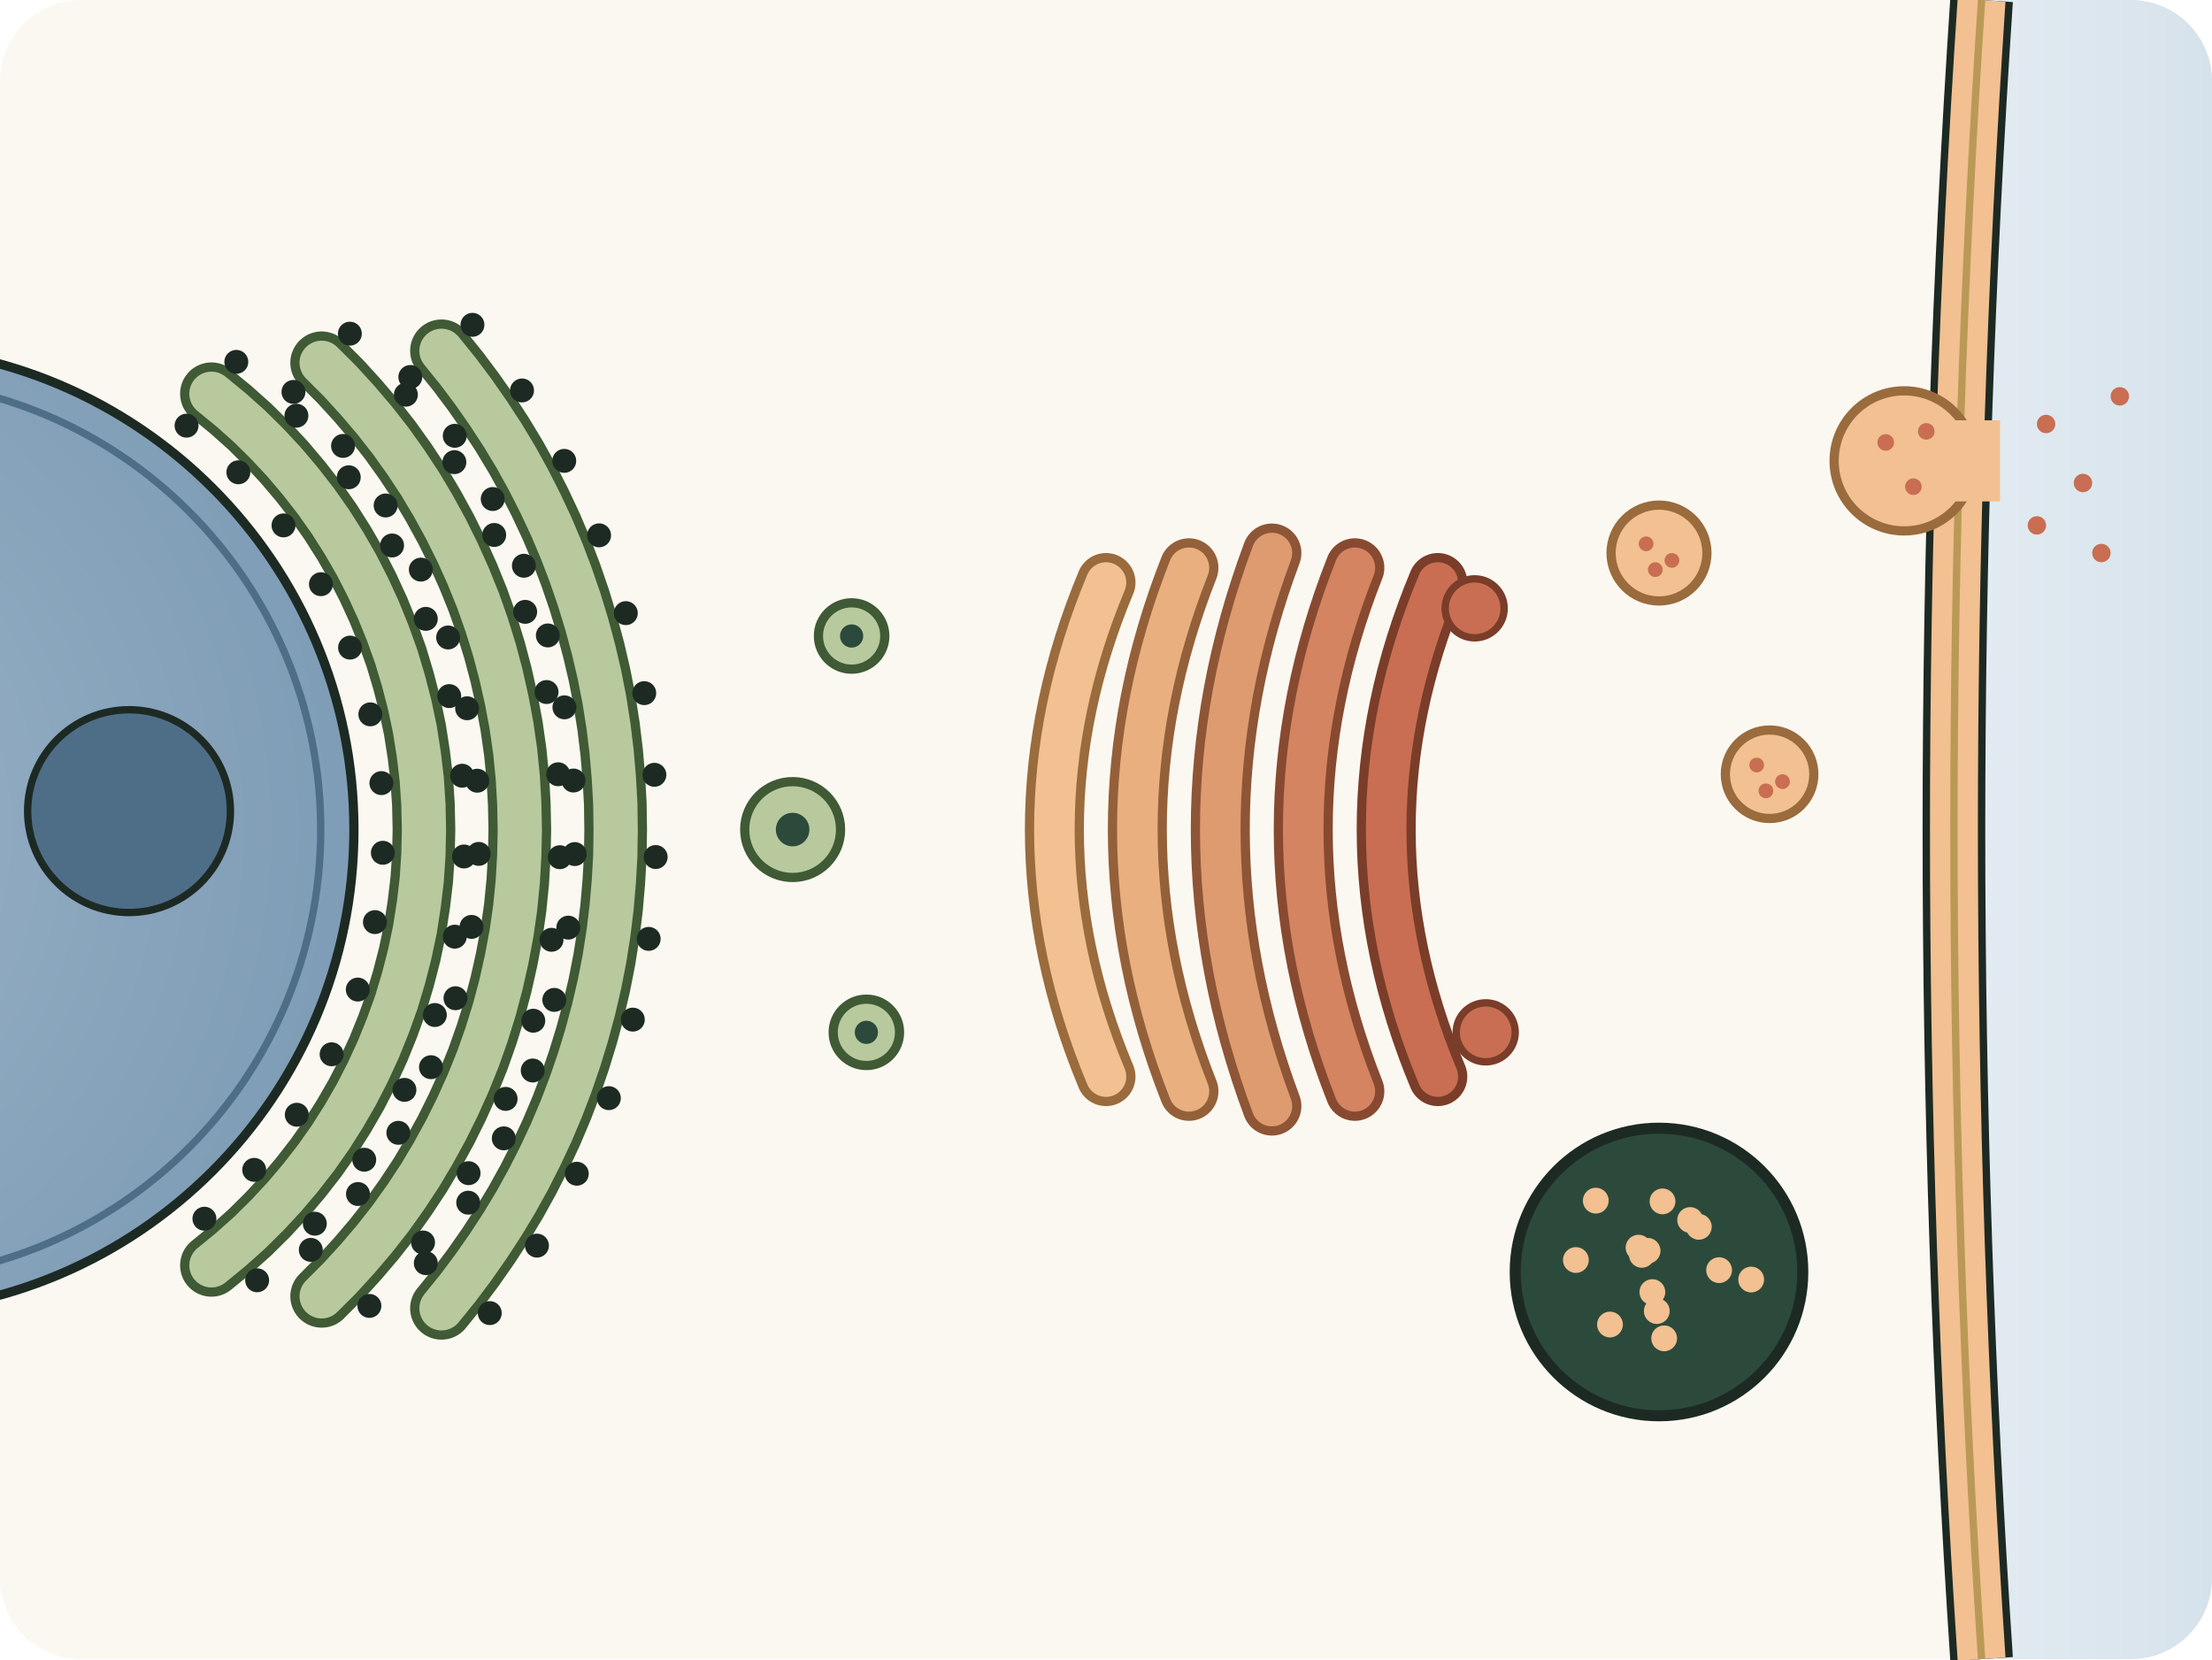
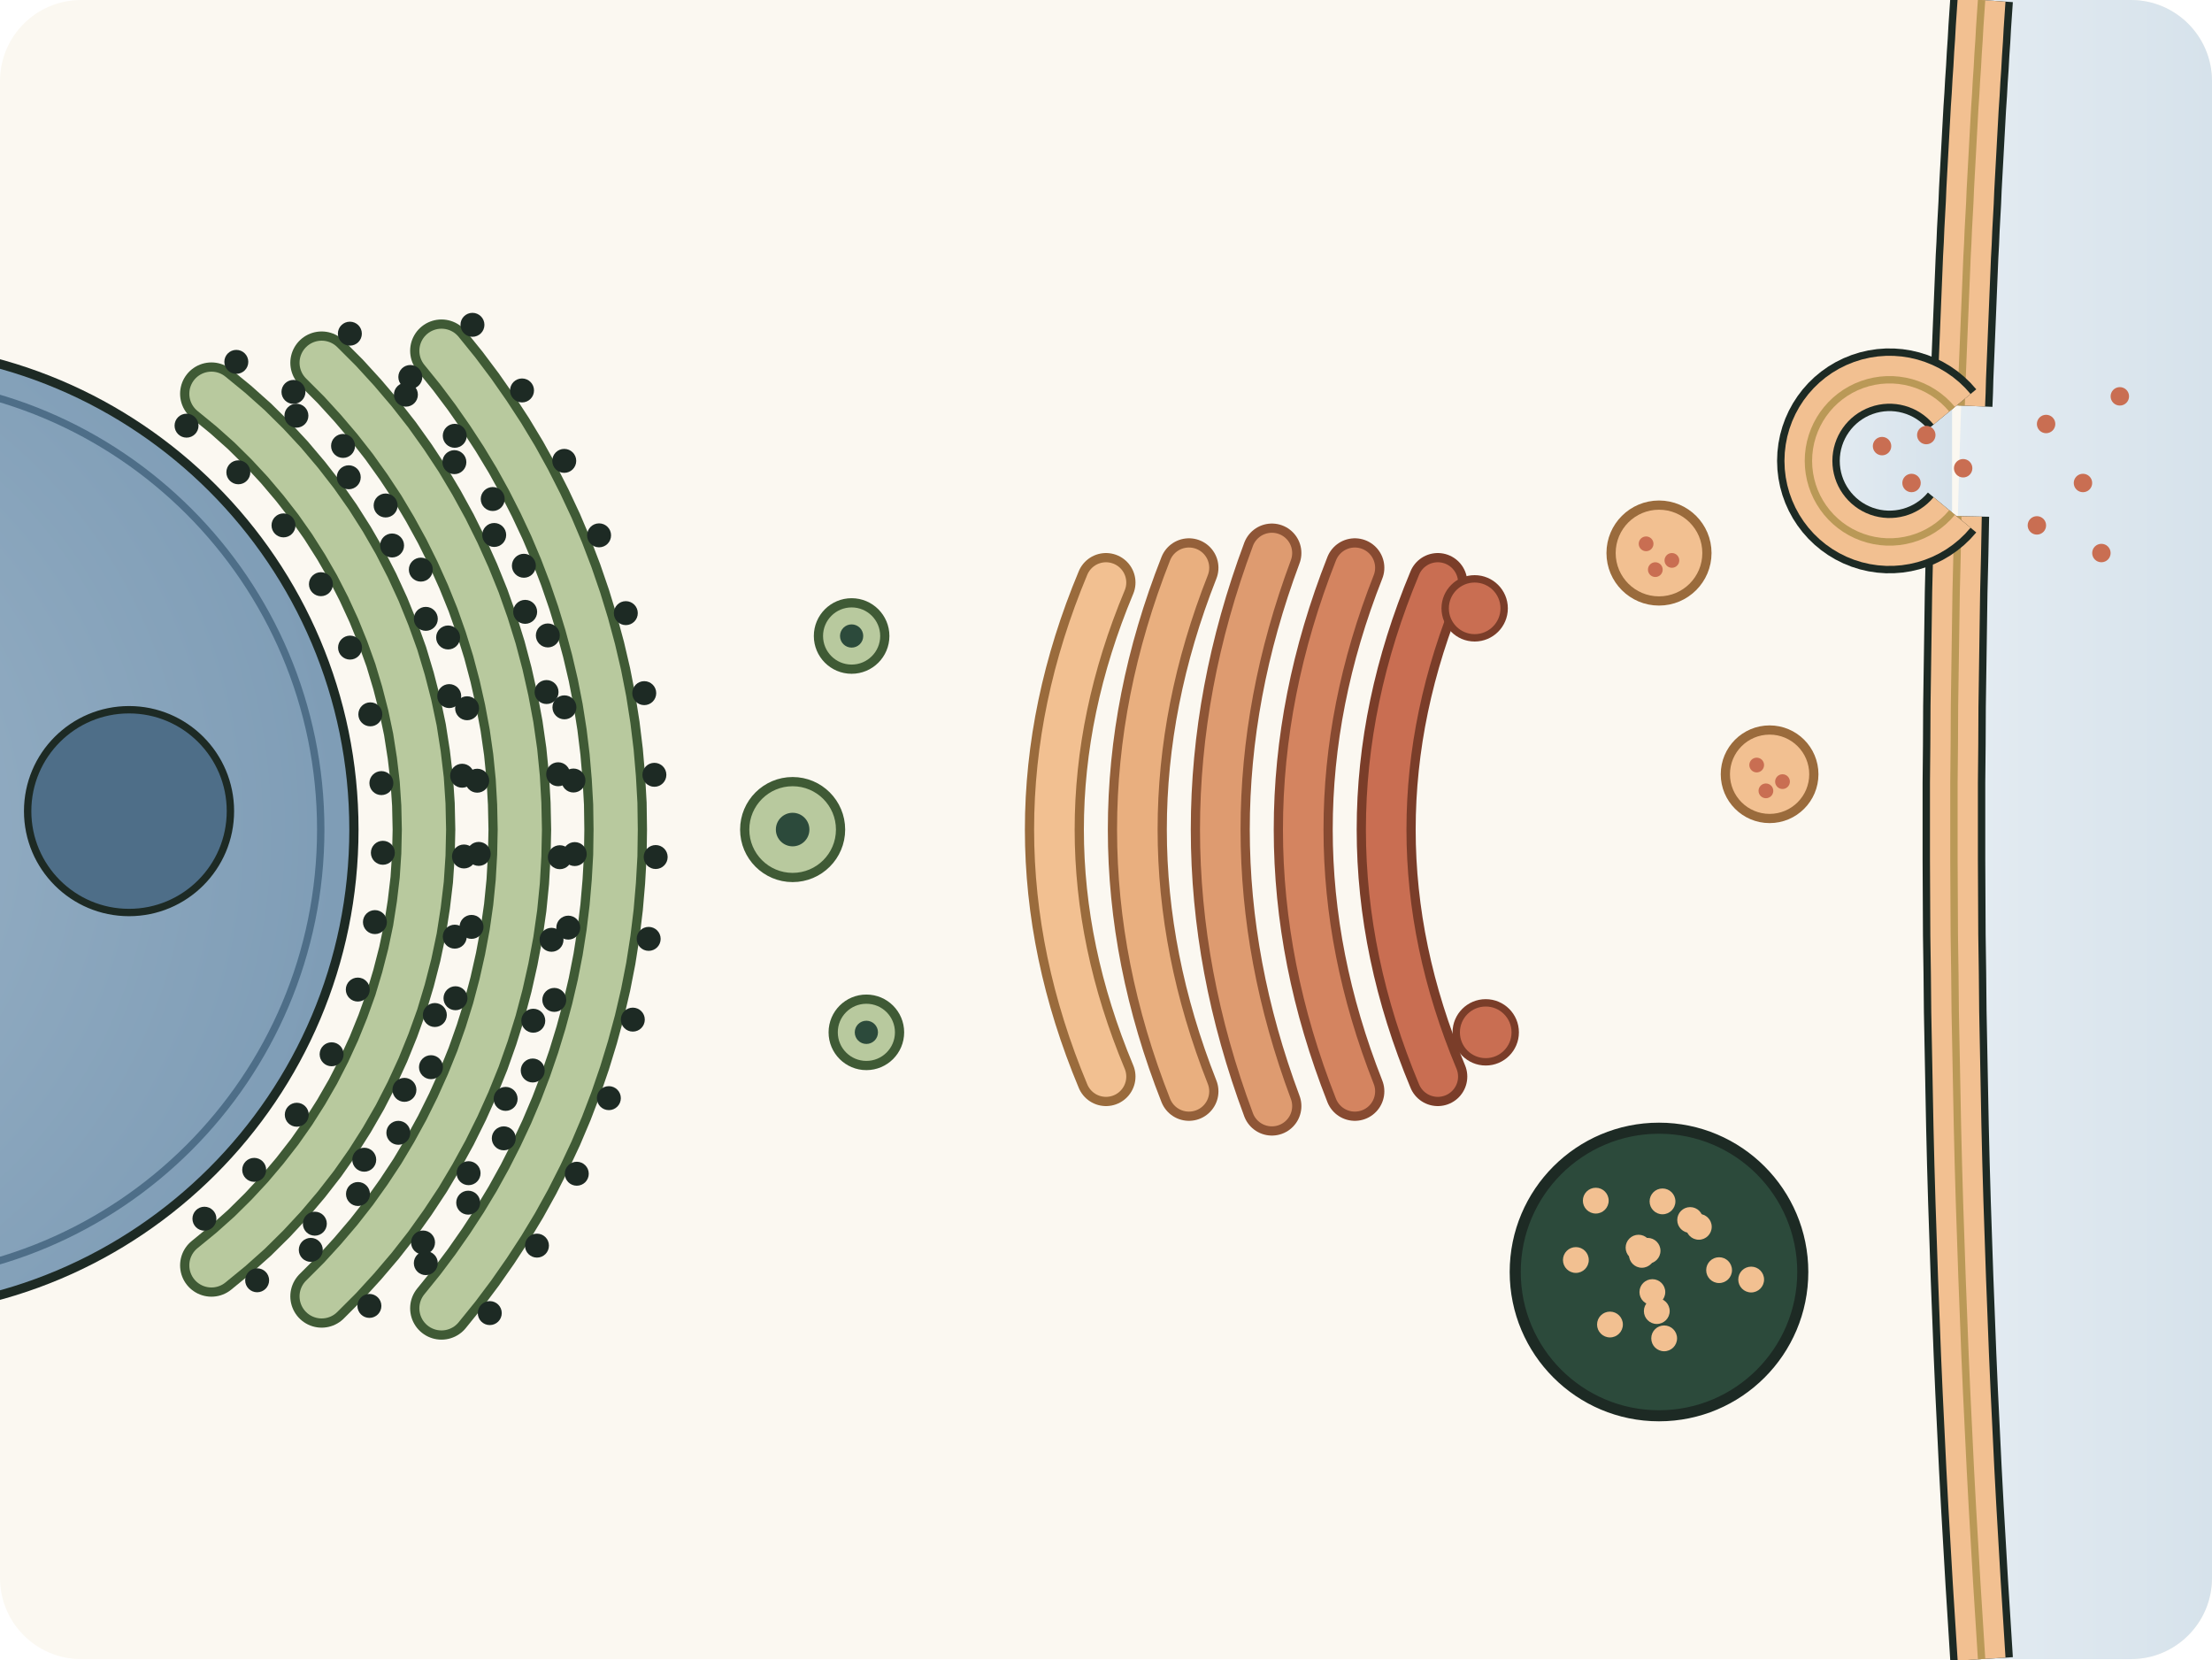
<svg xmlns="http://www.w3.org/2000/svg" viewBox="0 0 1200 900" width="1200" height="900">
  <defs>
    <radialGradient id="nuc" cx="0.3" cy="0.5" r="0.8">
      <stop offset="0" stop-color="#9DB5C9" />
      <stop offset="1" stop-color="#7A99B3" />
    </radialGradient>
    <linearGradient id="out" x1="0" x2="1">
      <stop offset="0" stop-color="#E4ECF2" />
      <stop offset="1" stop-color="#D6E2EB" />
    </linearGradient>
  </defs>
  <rect width="1200" height="900" rx="44" fill="#FBF8F1" />
  <path d="M1075 0 H1156 A44 44 0 0 1 1200 44 V856 A44 44 0 0 1 1156 900 H1075 Q1045 450 1075 0 Z" fill="url(#out)" />
-   <path d="M1075 0 Q1045 450 1075 900" fill="none" stroke="#1D2A24" stroke-width="34" />
-   <path d="M1075 0 Q1045 450 1075 900" fill="none" stroke="#F2C091" stroke-width="26" />
-   <path d="M1075 0 Q1045 450 1075 900" fill="none" stroke="#BA9957" stroke-width="4" />
+   <path d="M1075.0 0.0 L1074.5 7.3 L1074.0 14.7 L1073.6 22.0 L1073.1 29.3 L1072.7 36.7 L1072.2 44.0 L1071.8 51.3 L1071.3 58.7 L1070.9 66.0 L1070.5 73.3 L1070.1 80.7 L1069.7 88.0 L1069.3 95.3 L1068.9 102.7 L1068.6 110.0 L1068.2 117.3 L1067.8 124.7 L1067.5 132.0 L1067.1 139.3 L1066.8 146.7 L1066.5 154.0 L1066.2 161.3 L1065.9 168.7 L1065.6 176.0 L1065.3 183.3 L1065.0 190.7 L1064.7 198.0 L1064.4 205.3 L1064.2 212.7 L1063.9 220.0" fill="none" stroke="#1D2A24" stroke-width="34" stroke-linecap="butt" />
+   <path d="M1075.0 0.0 L1074.5 7.3 L1074.0 14.7 L1073.6 22.0 L1073.1 29.3 L1072.7 36.7 L1072.2 44.0 L1071.8 51.3 L1071.3 58.7 L1070.9 66.0 L1070.5 73.3 L1070.1 80.7 L1069.7 88.0 L1069.3 95.3 L1068.9 102.7 L1068.6 110.0 L1068.2 117.3 L1067.8 124.7 L1067.5 132.0 L1067.1 139.3 L1066.8 146.7 L1066.5 154.0 L1066.2 161.3 L1065.9 168.7 L1065.6 176.0 L1065.3 183.3 L1065.0 190.7 L1064.7 198.0 L1064.4 205.3 L1064.2 212.7 L1063.9 220.0" fill="none" stroke="#F2C091" stroke-width="26" stroke-linecap="butt" />
+   <path d="M1075.0 0.0 L1074.5 7.3 L1074.0 14.7 L1073.6 22.0 L1073.1 29.3 L1072.7 36.7 L1072.2 44.0 L1071.8 51.3 L1071.3 58.7 L1070.9 66.0 L1070.5 73.3 L1070.1 80.7 L1069.7 88.0 L1069.3 95.3 L1068.9 102.7 L1068.6 110.0 L1068.2 117.3 L1067.8 124.7 L1067.5 132.0 L1067.1 139.3 L1066.8 146.7 L1066.5 154.0 L1066.2 161.3 L1065.9 168.7 L1065.6 176.0 L1065.3 183.3 L1065.0 190.7 L1064.7 198.0 L1064.4 205.3 L1064.2 212.7 L1063.9 220.0" fill="none" stroke="#BA9957" stroke-width="4" />
+   <path d="M1062.1 280.0 L1061.7 300.7 L1061.2 321.3 L1060.9 342.0 L1060.6 362.7 L1060.3 383.3 L1060.2 404.0 L1060.0 424.7 L1060.0 445.3 L1060.0 466.0 L1060.1 486.7 L1060.2 507.3 L1060.5 528.0 L1060.7 548.7 L1061.1 569.3 L1061.5 590.0 L1061.9 610.7 L1062.4 631.3 L1063.0 652.0 L1063.7 672.7 L1064.4 693.3 L1065.2 714.0 L1066.0 734.7 L1066.9 755.3 L1067.9 776.0 L1068.9 796.7 L1070.0 817.3 L1071.2 838.0 L1072.4 858.7 L1073.7 879.3 L1075.0 900.0" fill="none" stroke="#1D2A24" stroke-width="34" stroke-linecap="butt" />
+   <path d="M1062.1 280.0 L1061.7 300.7 L1061.2 321.3 L1060.9 342.0 L1060.6 362.7 L1060.3 383.3 L1060.2 404.0 L1060.0 424.7 L1060.0 445.3 L1060.0 466.0 L1060.1 486.7 L1060.2 507.3 L1060.5 528.0 L1060.7 548.7 L1061.1 569.3 L1061.5 590.0 L1061.9 610.7 L1062.4 631.3 L1063.0 652.0 L1063.7 672.7 L1064.4 693.3 L1065.2 714.0 L1066.0 734.7 L1066.9 755.3 L1067.9 776.0 L1068.9 796.7 L1070.0 817.3 L1071.2 838.0 L1072.4 858.7 L1073.7 879.3 L1075.0 900.0" fill="none" stroke="#F2C091" stroke-width="26" stroke-linecap="butt" />
+   <path d="M1062.1 280.0 L1061.7 300.7 L1061.2 321.3 L1060.9 342.0 L1060.6 362.7 L1060.3 383.3 L1060.2 404.0 L1060.0 424.7 L1060.0 445.3 L1060.0 466.0 L1060.1 486.7 L1060.2 507.3 L1060.5 528.0 L1060.7 548.7 L1061.1 569.3 L1061.5 590.0 L1061.9 610.7 L1062.4 631.3 L1063.0 652.0 L1063.7 672.7 L1064.4 693.3 L1065.2 714.0 L1066.0 734.7 L1066.9 755.3 L1067.9 776.0 L1068.9 796.7 L1070.0 817.3 L1071.2 838.0 L1072.4 858.7 L1073.7 879.3 L1075.0 900.0" fill="none" stroke="#BA9957" stroke-width="4" />
+   <path d="M1059.0 222 A44 44 0 1 0 1059.0 278" fill="url(#out)" stroke="#1D2A24" stroke-width="34" />
+   <path d="M1059.0 222 A44 44 0 1 0 1059.0 278" fill="none" stroke="#F2C091" stroke-width="26" />
+   <path d="M1059.0 222 A44 44 0 1 0 1059.0 278" fill="none" stroke="#BA9957" stroke-width="4" />
+   <circle cx="1021.0" cy="242" r="5" fill="#C96E52" />
+   <circle cx="1037.0" cy="262" r="5" fill="#C96E52" />
+   <circle cx="1045.0" cy="236" r="5" fill="#C96E52" />
+   <circle cx="1065.0" cy="254" r="5" fill="#C96E52" />
  <circle cx="-70" cy="450" r="262" fill="url(#nuc)" stroke="#1D2A24" stroke-width="5" />
  <circle cx="-70" cy="450" r="244" fill="none" stroke="#4E6E88" stroke-width="4" />
  <circle cx="70" cy="440" r="55" fill="#4E6E88" stroke="#1D2A24" stroke-width="4" />
  <path d="M114.7 213.6 L125.2 222.2 L135.4 231.3 L145.1 240.9 L154.3 250.8 L163.1 261.2 L171.5 272.0 L179.3 283.1 L186.6 294.6 L193.4 306.4 L199.6 318.5 L205.3 330.9 L210.4 343.5 L215.0 356.3 L218.9 369.3 L222.3 382.5 L225.1 395.8 L227.2 409.3 L228.8 422.8 L229.7 436.4 L230.0 450.0 L229.7 463.6 L228.8 477.2 L227.2 490.7 L225.1 504.2 L222.3 517.5 L218.9 530.7 L215.0 543.7 L210.4 556.5 L205.3 569.1 L199.6 581.5 L193.4 593.6 L186.6 605.4 L179.3 616.9 L171.5 628.0 L163.1 638.8 L154.3 649.2 L145.1 659.1 L135.4 668.7 L125.2 677.8 L114.7 686.4" fill="none" stroke="#3F5A35" stroke-width="34" stroke-linecap="round" />
  <path d="M114.7 213.6 L125.2 222.2 L135.4 231.3 L145.1 240.9 L154.3 250.8 L163.1 261.2 L171.5 272.0 L179.3 283.1 L186.6 294.6 L193.4 306.4 L199.6 318.5 L205.3 330.9 L210.4 343.5 L215.0 356.3 L218.9 369.3 L222.3 382.5 L225.1 395.8 L227.2 409.3 L228.8 422.8 L229.7 436.4 L230.0 450.0 L229.7 463.6 L228.8 477.2 L227.2 490.7 L225.1 504.2 L222.3 517.5 L218.9 530.7 L215.0 543.7 L210.4 556.5 L205.3 569.1 L199.6 581.5 L193.4 593.6 L186.6 605.4 L179.3 616.9 L171.5 628.0 L163.1 638.8 L154.3 649.2 L145.1 659.1 L135.4 668.7 L125.2 677.8 L114.7 686.4" fill="none" stroke="#B8C99E" stroke-width="24" stroke-linecap="round" />
  <circle cx="101.2" cy="230.9" r="6.5" fill="#1D2A24" />
  <circle cx="128.2" cy="196.3" r="6.5" fill="#1D2A24" />
  <circle cx="129.3" cy="256.2" r="6.5" fill="#1D2A24" />
  <circle cx="160.8" cy="225.5" r="6.5" fill="#1D2A24" />
  <circle cx="153.8" cy="285.0" r="6.5" fill="#1D2A24" />
  <circle cx="189.2" cy="258.9" r="6.5" fill="#1D2A24" />
  <circle cx="174.1" cy="316.9" r="6.5" fill="#1D2A24" />
  <circle cx="212.7" cy="295.9" r="6.5" fill="#1D2A24" />
  <circle cx="189.9" cy="351.3" r="6.5" fill="#1D2A24" />
  <circle cx="231.0" cy="335.7" r="6.5" fill="#1D2A24" />
  <circle cx="200.9" cy="387.5" r="6.5" fill="#1D2A24" />
  <circle cx="243.7" cy="377.6" r="6.5" fill="#1D2A24" />
  <circle cx="206.9" cy="424.8" r="6.5" fill="#1D2A24" />
  <circle cx="250.7" cy="420.8" r="6.5" fill="#1D2A24" />
  <circle cx="207.7" cy="462.6" r="6.5" fill="#1D2A24" />
  <circle cx="251.7" cy="464.6" r="6.5" fill="#1D2A24" />
  <circle cx="203.4" cy="500.2" r="6.5" fill="#1D2A24" />
  <circle cx="246.7" cy="508.1" r="6.5" fill="#1D2A24" />
  <circle cx="194.1" cy="536.8" r="6.5" fill="#1D2A24" />
  <circle cx="235.9" cy="550.6" r="6.5" fill="#1D2A24" />
  <circle cx="179.9" cy="571.9" r="6.5" fill="#1D2A24" />
  <circle cx="219.4" cy="591.2" r="6.5" fill="#1D2A24" />
  <circle cx="161.0" cy="604.7" r="6.5" fill="#1D2A24" />
  <circle cx="197.6" cy="629.1" r="6.5" fill="#1D2A24" />
  <circle cx="137.9" cy="634.6" r="6.5" fill="#1D2A24" />
  <circle cx="170.8" cy="663.8" r="6.5" fill="#1D2A24" />
  <circle cx="110.9" cy="661.1" r="6.5" fill="#1D2A24" />
  <circle cx="139.5" cy="694.5" r="6.5" fill="#1D2A24" />
  <path d="M174.5 196.8 L184.5 206.8 L194.0 217.2 L203.2 228.0 L211.9 239.1 L220.1 250.6 L227.9 262.4 L235.1 274.5 L241.9 286.9 L248.2 299.6 L254.0 312.5 L259.3 325.6 L264.0 338.9 L268.2 352.4 L271.8 366.0 L274.9 379.8 L277.5 393.7 L279.5 407.7 L280.9 421.8 L281.7 435.9 L282.0 450.0 L281.7 464.1 L280.9 478.2 L279.5 492.3 L277.5 506.3 L274.9 520.2 L271.8 534.0 L268.2 547.6 L264.0 561.1 L259.3 574.4 L254.0 587.5 L248.2 600.4 L241.9 613.1 L235.1 625.5 L227.9 637.6 L220.1 649.4 L211.9 660.9 L203.2 672.0 L194.0 682.8 L184.5 693.2 L174.5 703.2" fill="none" stroke="#3F5A35" stroke-width="34" stroke-linecap="round" />
  <path d="M174.5 196.8 L184.5 206.8 L194.0 217.2 L203.2 228.0 L211.9 239.1 L220.1 250.6 L227.9 262.4 L235.1 274.5 L241.9 286.9 L248.2 299.6 L254.0 312.5 L259.3 325.6 L264.0 338.9 L268.2 352.4 L271.8 366.0 L274.9 379.8 L277.5 393.7 L279.5 407.7 L280.9 421.8 L281.7 435.9 L282.0 450.0 L281.7 464.1 L280.9 478.2 L279.5 492.3 L277.5 506.3 L274.9 520.2 L271.8 534.0 L268.2 547.6 L264.0 561.1 L259.3 574.4 L254.0 587.5 L248.2 600.4 L241.9 613.1 L235.1 625.5 L227.9 637.6 L220.1 649.4 L211.9 660.9 L203.2 672.0 L194.0 682.8 L184.5 693.2 L174.5 703.2" fill="none" stroke="#B8C99E" stroke-width="24" stroke-linecap="round" />
  <circle cx="159.2" cy="212.6" r="6.5" fill="#1D2A24" />
  <circle cx="189.8" cy="181.0" r="6.5" fill="#1D2A24" />
  <circle cx="186.1" cy="241.9" r="6.5" fill="#1D2A24" />
  <circle cx="220.2" cy="214.1" r="6.5" fill="#1D2A24" />
  <circle cx="209.2" cy="274.2" r="6.5" fill="#1D2A24" />
  <circle cx="246.5" cy="250.7" r="6.5" fill="#1D2A24" />
  <circle cx="228.3" cy="309.0" r="6.5" fill="#1D2A24" />
  <circle cx="268.1" cy="290.2" r="6.5" fill="#1D2A24" />
  <circle cx="243.1" cy="345.8" r="6.5" fill="#1D2A24" />
  <circle cx="284.9" cy="331.9" r="6.5" fill="#1D2A24" />
  <circle cx="253.4" cy="384.2" r="6.5" fill="#1D2A24" />
  <circle cx="296.5" cy="375.4" r="6.5" fill="#1D2A24" />
  <circle cx="258.9" cy="423.5" r="6.5" fill="#1D2A24" />
  <circle cx="302.8" cy="420.0" r="6.5" fill="#1D2A24" />
  <circle cx="259.7" cy="463.2" r="6.5" fill="#1D2A24" />
  <circle cx="303.7" cy="465.0" r="6.5" fill="#1D2A24" />
  <circle cx="255.8" cy="502.8" r="6.5" fill="#1D2A24" />
  <circle cx="299.2" cy="509.8" r="6.5" fill="#1D2A24" />
  <circle cx="247.1" cy="541.5" r="6.5" fill="#1D2A24" />
  <circle cx="289.3" cy="553.7" r="6.5" fill="#1D2A24" />
  <circle cx="233.8" cy="578.9" r="6.5" fill="#1D2A24" />
  <circle cx="274.3" cy="596.1" r="6.5" fill="#1D2A24" />
  <circle cx="216.1" cy="614.5" r="6.5" fill="#1D2A24" />
  <circle cx="254.2" cy="636.4" r="6.5" fill="#1D2A24" />
  <circle cx="194.2" cy="647.7" r="6.5" fill="#1D2A24" />
  <circle cx="229.5" cy="674.0" r="6.5" fill="#1D2A24" />
  <circle cx="168.6" cy="678.0" r="6.5" fill="#1D2A24" />
  <circle cx="200.4" cy="708.4" r="6.5" fill="#1D2A24" />
  <path d="M239.5 190.3 L248.4 201.3 L256.8 212.5 L264.9 224.1 L272.6 235.9 L279.9 248.0 L286.7 260.3 L293.1 272.9 L299.1 285.7 L304.6 298.7 L309.6 311.8 L314.2 325.2 L318.3 338.6 L322.0 352.3 L325.2 366.0 L327.9 379.8 L330.1 393.8 L331.8 407.8 L333.0 421.8 L333.8 435.9 L334.0 450.0 L333.8 464.1 L333.0 478.2 L331.8 492.2 L330.1 506.2 L327.9 520.2 L325.2 534.0 L322.0 547.7 L318.3 561.4 L314.2 574.8 L309.6 588.2 L304.6 601.3 L299.1 614.3 L293.1 627.1 L286.7 639.7 L279.9 652.0 L272.6 664.1 L264.9 675.9 L256.8 687.5 L248.4 698.7 L239.5 709.7" fill="none" stroke="#3F5A35" stroke-width="34" stroke-linecap="round" />
  <path d="M239.5 190.3 L248.4 201.3 L256.8 212.5 L264.9 224.1 L272.6 235.9 L279.9 248.0 L286.7 260.3 L293.1 272.9 L299.1 285.7 L304.6 298.7 L309.6 311.8 L314.2 325.2 L318.3 338.6 L322.0 352.3 L325.2 366.0 L327.9 379.8 L330.1 393.8 L331.8 407.8 L333.0 421.8 L333.8 435.9 L334.0 450.0 L333.8 464.1 L333.0 478.2 L331.8 492.2 L330.1 506.2 L327.9 520.2 L325.2 534.0 L322.0 547.7 L318.3 561.4 L314.2 574.8 L309.6 588.2 L304.6 601.3 L299.1 614.3 L293.1 627.1 L286.7 639.7 L279.9 652.0 L272.6 664.1 L264.9 675.9 L256.8 687.5 L248.4 698.7 L239.5 709.7" fill="none" stroke="#B8C99E" stroke-width="24" stroke-linecap="round" />
  <circle cx="222.6" cy="204.5" r="6.5" fill="#1D2A24" />
  <circle cx="256.3" cy="176.2" r="6.5" fill="#1D2A24" />
  <circle cx="246.7" cy="236.4" r="6.5" fill="#1D2A24" />
  <circle cx="283.2" cy="211.8" r="6.5" fill="#1D2A24" />
  <circle cx="267.3" cy="270.7" r="6.5" fill="#1D2A24" />
  <circle cx="306.1" cy="250.0" r="6.5" fill="#1D2A24" />
  <circle cx="284.2" cy="306.9" r="6.5" fill="#1D2A24" />
  <circle cx="325.0" cy="290.4" r="6.5" fill="#1D2A24" />
  <circle cx="297.2" cy="344.7" r="6.5" fill="#1D2A24" />
  <circle cx="339.5" cy="332.6" r="6.5" fill="#1D2A24" />
  <circle cx="306.2" cy="383.7" r="6.5" fill="#1D2A24" />
  <circle cx="349.5" cy="376.0" r="6.5" fill="#1D2A24" />
  <circle cx="311.1" cy="423.4" r="6.5" fill="#1D2A24" />
  <circle cx="355.0" cy="420.3" r="6.5" fill="#1D2A24" />
  <circle cx="311.8" cy="463.3" r="6.5" fill="#1D2A24" />
  <circle cx="355.7" cy="464.9" r="6.5" fill="#1D2A24" />
  <circle cx="308.3" cy="503.2" r="6.5" fill="#1D2A24" />
  <circle cx="351.9" cy="509.3" r="6.5" fill="#1D2A24" />
  <circle cx="300.7" cy="542.4" r="6.5" fill="#1D2A24" />
  <circle cx="343.3" cy="553.1" r="6.5" fill="#1D2A24" />
  <circle cx="289.0" cy="580.7" r="6.5" fill="#1D2A24" />
  <circle cx="330.3" cy="595.7" r="6.5" fill="#1D2A24" />
  <circle cx="273.3" cy="617.5" r="6.5" fill="#1D2A24" />
  <circle cx="312.9" cy="636.7" r="6.5" fill="#1D2A24" />
  <circle cx="254.0" cy="652.4" r="6.5" fill="#1D2A24" />
  <circle cx="291.3" cy="675.7" r="6.5" fill="#1D2A24" />
  <circle cx="231.0" cy="685.2" r="6.5" fill="#1D2A24" />
  <circle cx="265.7" cy="712.3" r="6.5" fill="#1D2A24" />
  <circle cx="430" cy="450" r="26" fill="#B8C99E" stroke="#3F5A35" stroke-width="5" />
  <circle cx="430" cy="450" r="9.1" fill="#2C4A3B" />
  <circle cx="462" cy="345" r="18" fill="#B8C99E" stroke="#3F5A35" stroke-width="5" />
  <circle cx="462" cy="345" r="6.3" fill="#2C4A3B" />
  <circle cx="470" cy="560" r="18" fill="#B8C99E" stroke="#3F5A35" stroke-width="5" />
  <circle cx="470" cy="560" r="6.3" fill="#2C4A3B" />
  <path d="M600 316 Q544 450 600 584" fill="none" stroke="#9A6B3C" stroke-width="32" stroke-linecap="round" />
  <path d="M600 316 Q544 450 600 584" fill="none" stroke="#F2C091" stroke-width="22" stroke-linecap="round" />
  <path d="M645 308 Q589 450 645 592" fill="none" stroke="#94603A" stroke-width="32" stroke-linecap="round" />
  <path d="M645 308 Q589 450 645 592" fill="none" stroke="#E9AF7F" stroke-width="22" stroke-linecap="round" />
  <path d="M690 300 Q634 450 690 600" fill="none" stroke="#8E5536" stroke-width="32" stroke-linecap="round" />
  <path d="M690 300 Q634 450 690 600" fill="none" stroke="#DE9B70" stroke-width="22" stroke-linecap="round" />
  <path d="M735 308 Q679 450 735 592" fill="none" stroke="#874A31" stroke-width="32" stroke-linecap="round" />
  <path d="M735 308 Q679 450 735 592" fill="none" stroke="#D48460" stroke-width="22" stroke-linecap="round" />
  <path d="M780 316 Q724 450 780 584" fill="none" stroke="#7A3D29" stroke-width="32" stroke-linecap="round" />
  <path d="M780 316 Q724 450 780 584" fill="none" stroke="#C96E52" stroke-width="22" stroke-linecap="round" />
  <circle cx="800" cy="330" r="16" fill="#C96E52" stroke="#7A3D29" stroke-width="4" />
  <circle cx="806" cy="560" r="16" fill="#C96E52" stroke="#7A3D29" stroke-width="4" />
  <circle cx="900" cy="300" r="26" fill="#F2C091" stroke="#9A6B3C" stroke-width="5" />
  <circle cx="893" cy="295" r="4" fill="#C96E52" />
  <circle cx="907" cy="304" r="4" fill="#C96E52" />
  <circle cx="898" cy="309" r="4" fill="#C96E52" />
  <circle cx="960" cy="420" r="24" fill="#F2C091" stroke="#9A6B3C" stroke-width="5" />
  <circle cx="953" cy="415" r="4" fill="#C96E52" />
  <circle cx="967" cy="424" r="4" fill="#C96E52" />
  <circle cx="958" cy="429" r="4" fill="#C96E52" />
-   <circle cx="1033.0" cy="250" r="38" fill="#F2C091" stroke="#9A6B3C" stroke-width="5" />
-   <rect x="1043.0" y="228" width="42" height="44" fill="#F2C091" />
-   <circle cx="1023.0" cy="240" r="4.5" fill="#C96E52" />
-   <circle cx="1038.0" cy="264" r="4.5" fill="#C96E52" />
-   <circle cx="1045.0" cy="234" r="4.5" fill="#C96E52" />
  <circle cx="1110" cy="230" r="5" fill="#C96E52" />
  <circle cx="1130" cy="262" r="5" fill="#C96E52" />
  <circle cx="1105" cy="285" r="5" fill="#C96E52" />
  <circle cx="1150" cy="215" r="5" fill="#C96E52" />
  <circle cx="1140" cy="300" r="5" fill="#C96E52" />
  <circle cx="900" cy="690" r="78" fill="#2C4A3B" stroke="#1D2A24" stroke-width="6" />
  <circle cx="902.8" cy="726.0" r="7" fill="#F2C091" />
  <circle cx="873.4" cy="718.5" r="7" fill="#F2C091" />
  <circle cx="890.7" cy="680.7" r="7" fill="#F2C091" />
  <circle cx="950.0" cy="694.1" r="7" fill="#F2C091" />
  <circle cx="898.8" cy="711.2" r="7" fill="#F2C091" />
  <circle cx="932.6" cy="689.0" r="7" fill="#F2C091" />
  <circle cx="916.9" cy="661.8" r="7" fill="#F2C091" />
  <circle cx="888.9" cy="676.8" r="7" fill="#F2C091" />
  <circle cx="865.7" cy="651.3" r="7" fill="#F2C091" />
  <circle cx="854.9" cy="683.5" r="7" fill="#F2C091" />
  <circle cx="893.8" cy="678.5" r="7" fill="#F2C091" />
  <circle cx="901.9" cy="651.7" r="7" fill="#F2C091" />
  <circle cx="896.4" cy="700.9" r="7" fill="#F2C091" />
  <circle cx="921.6" cy="665.5" r="7" fill="#F2C091" />
-   <circle cx="845" cy="600" r="0" fill="none" />
</svg>
